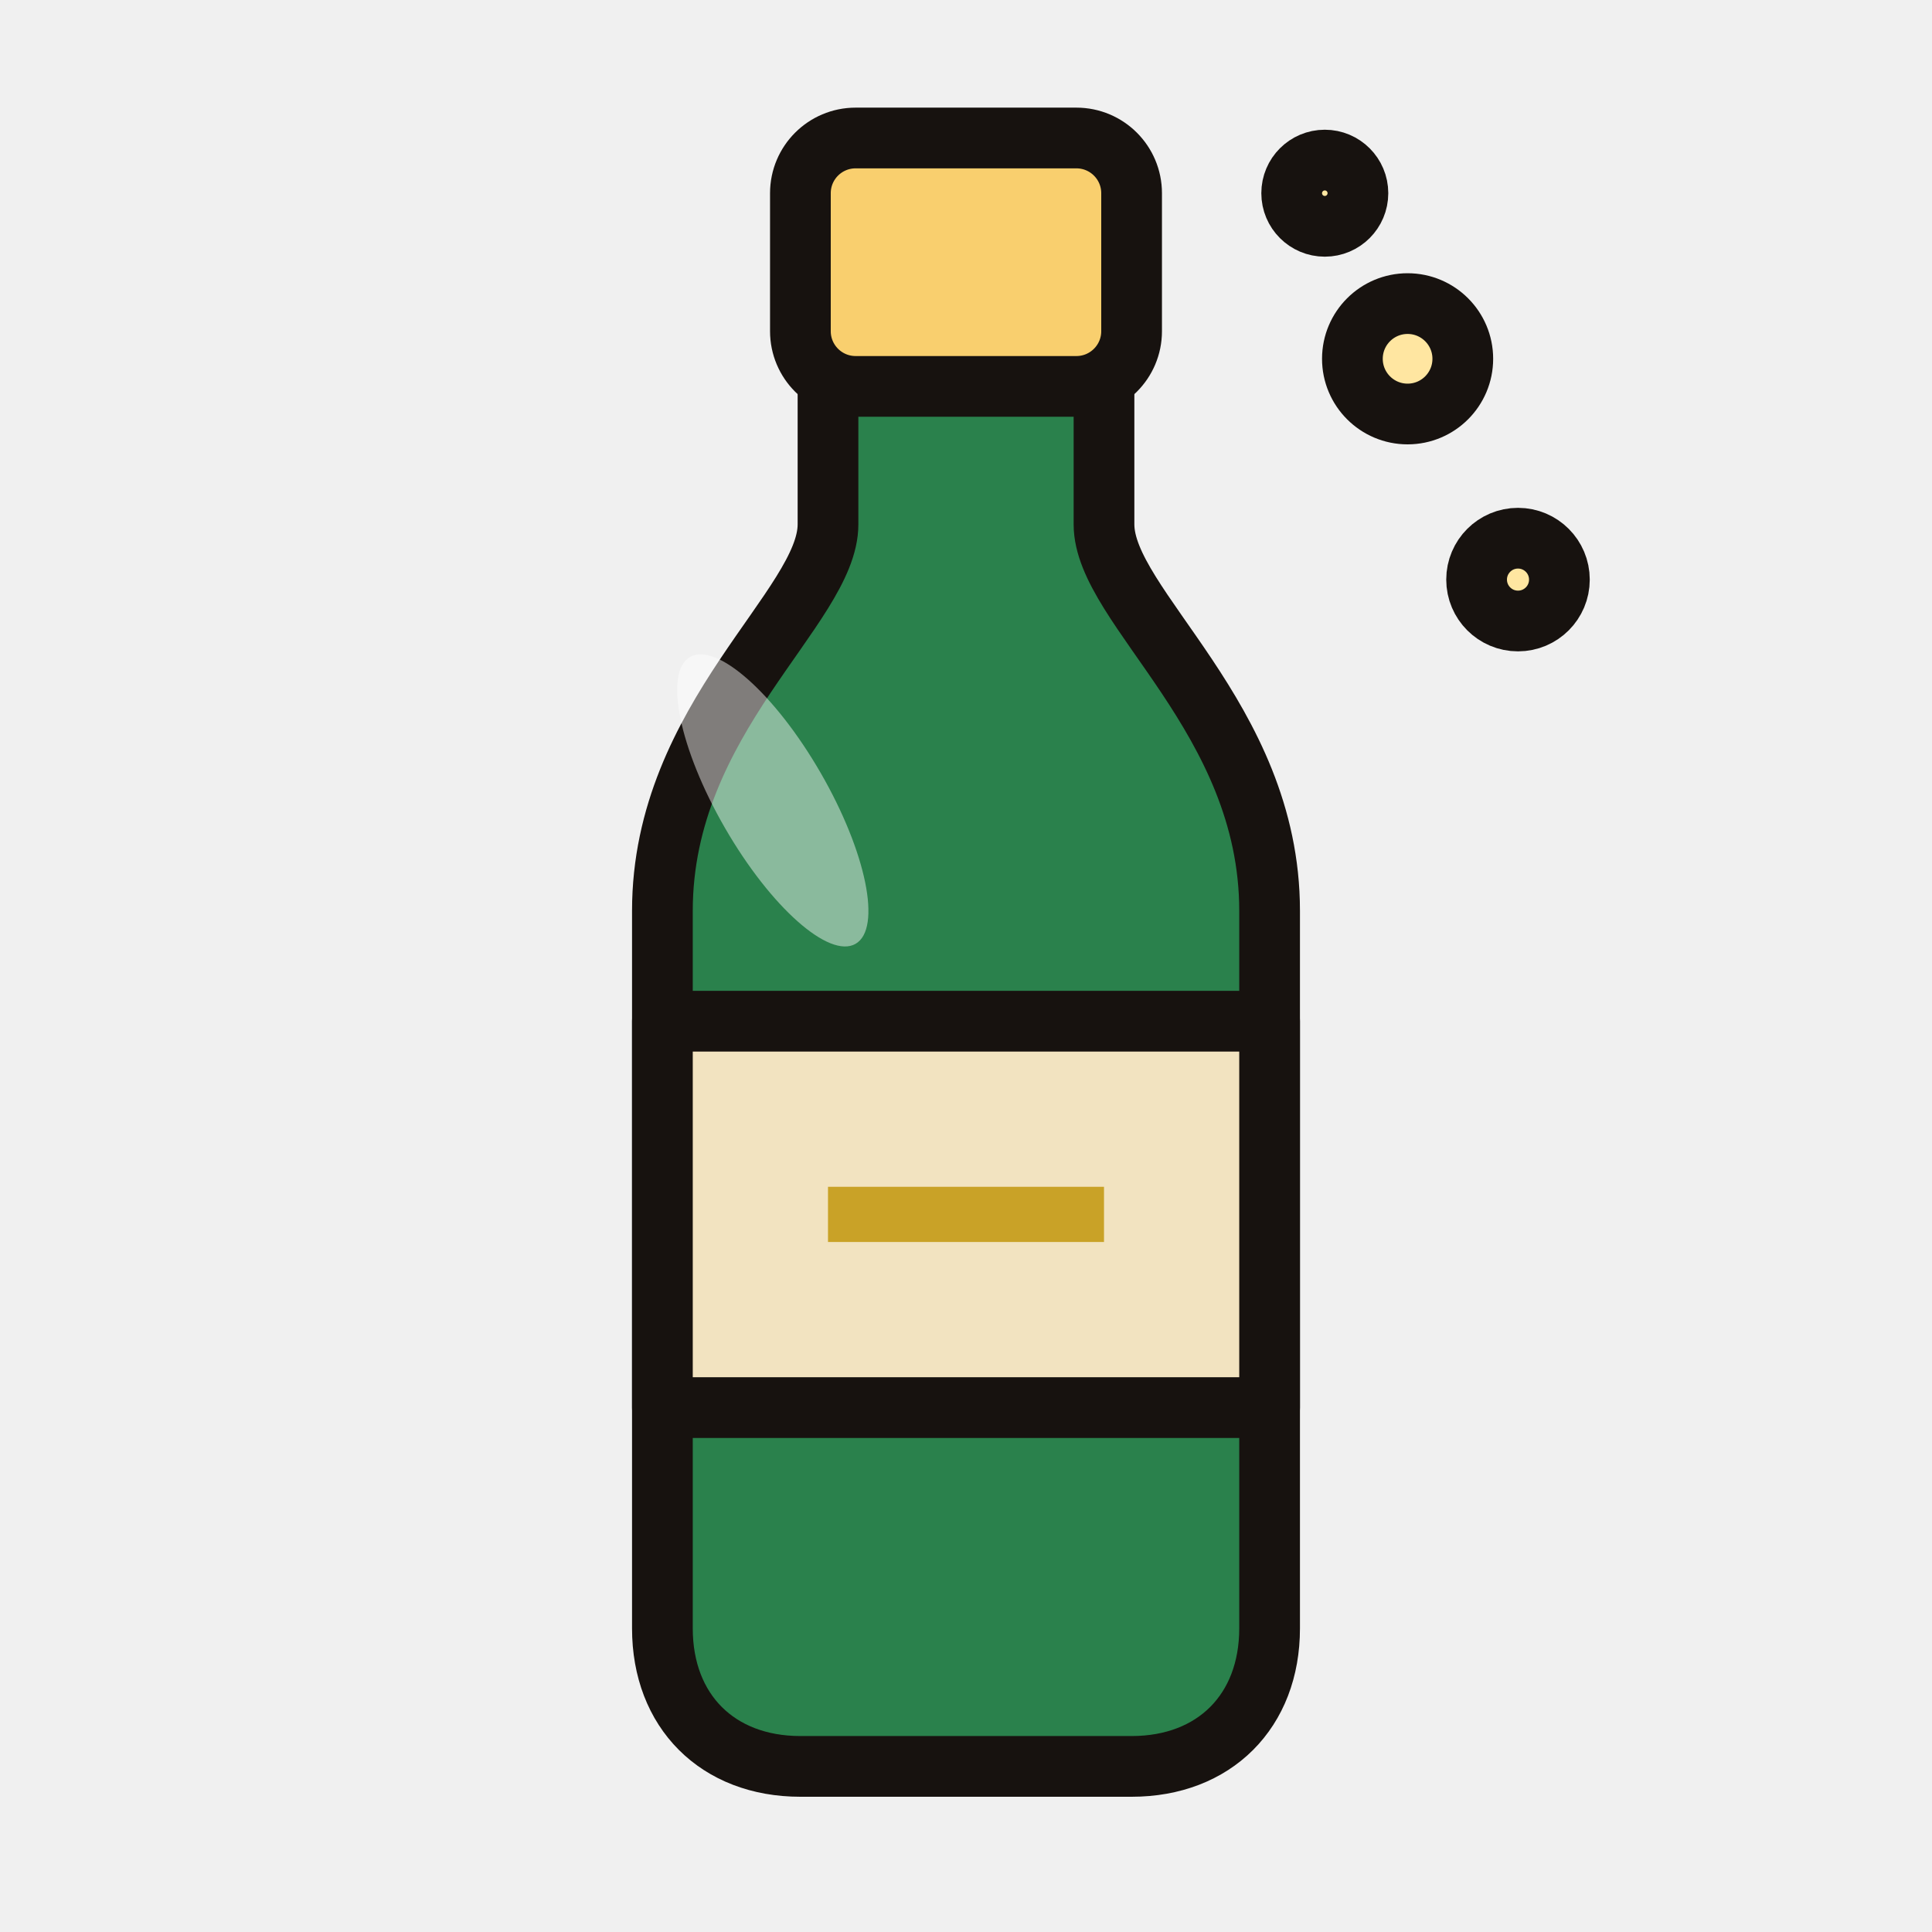
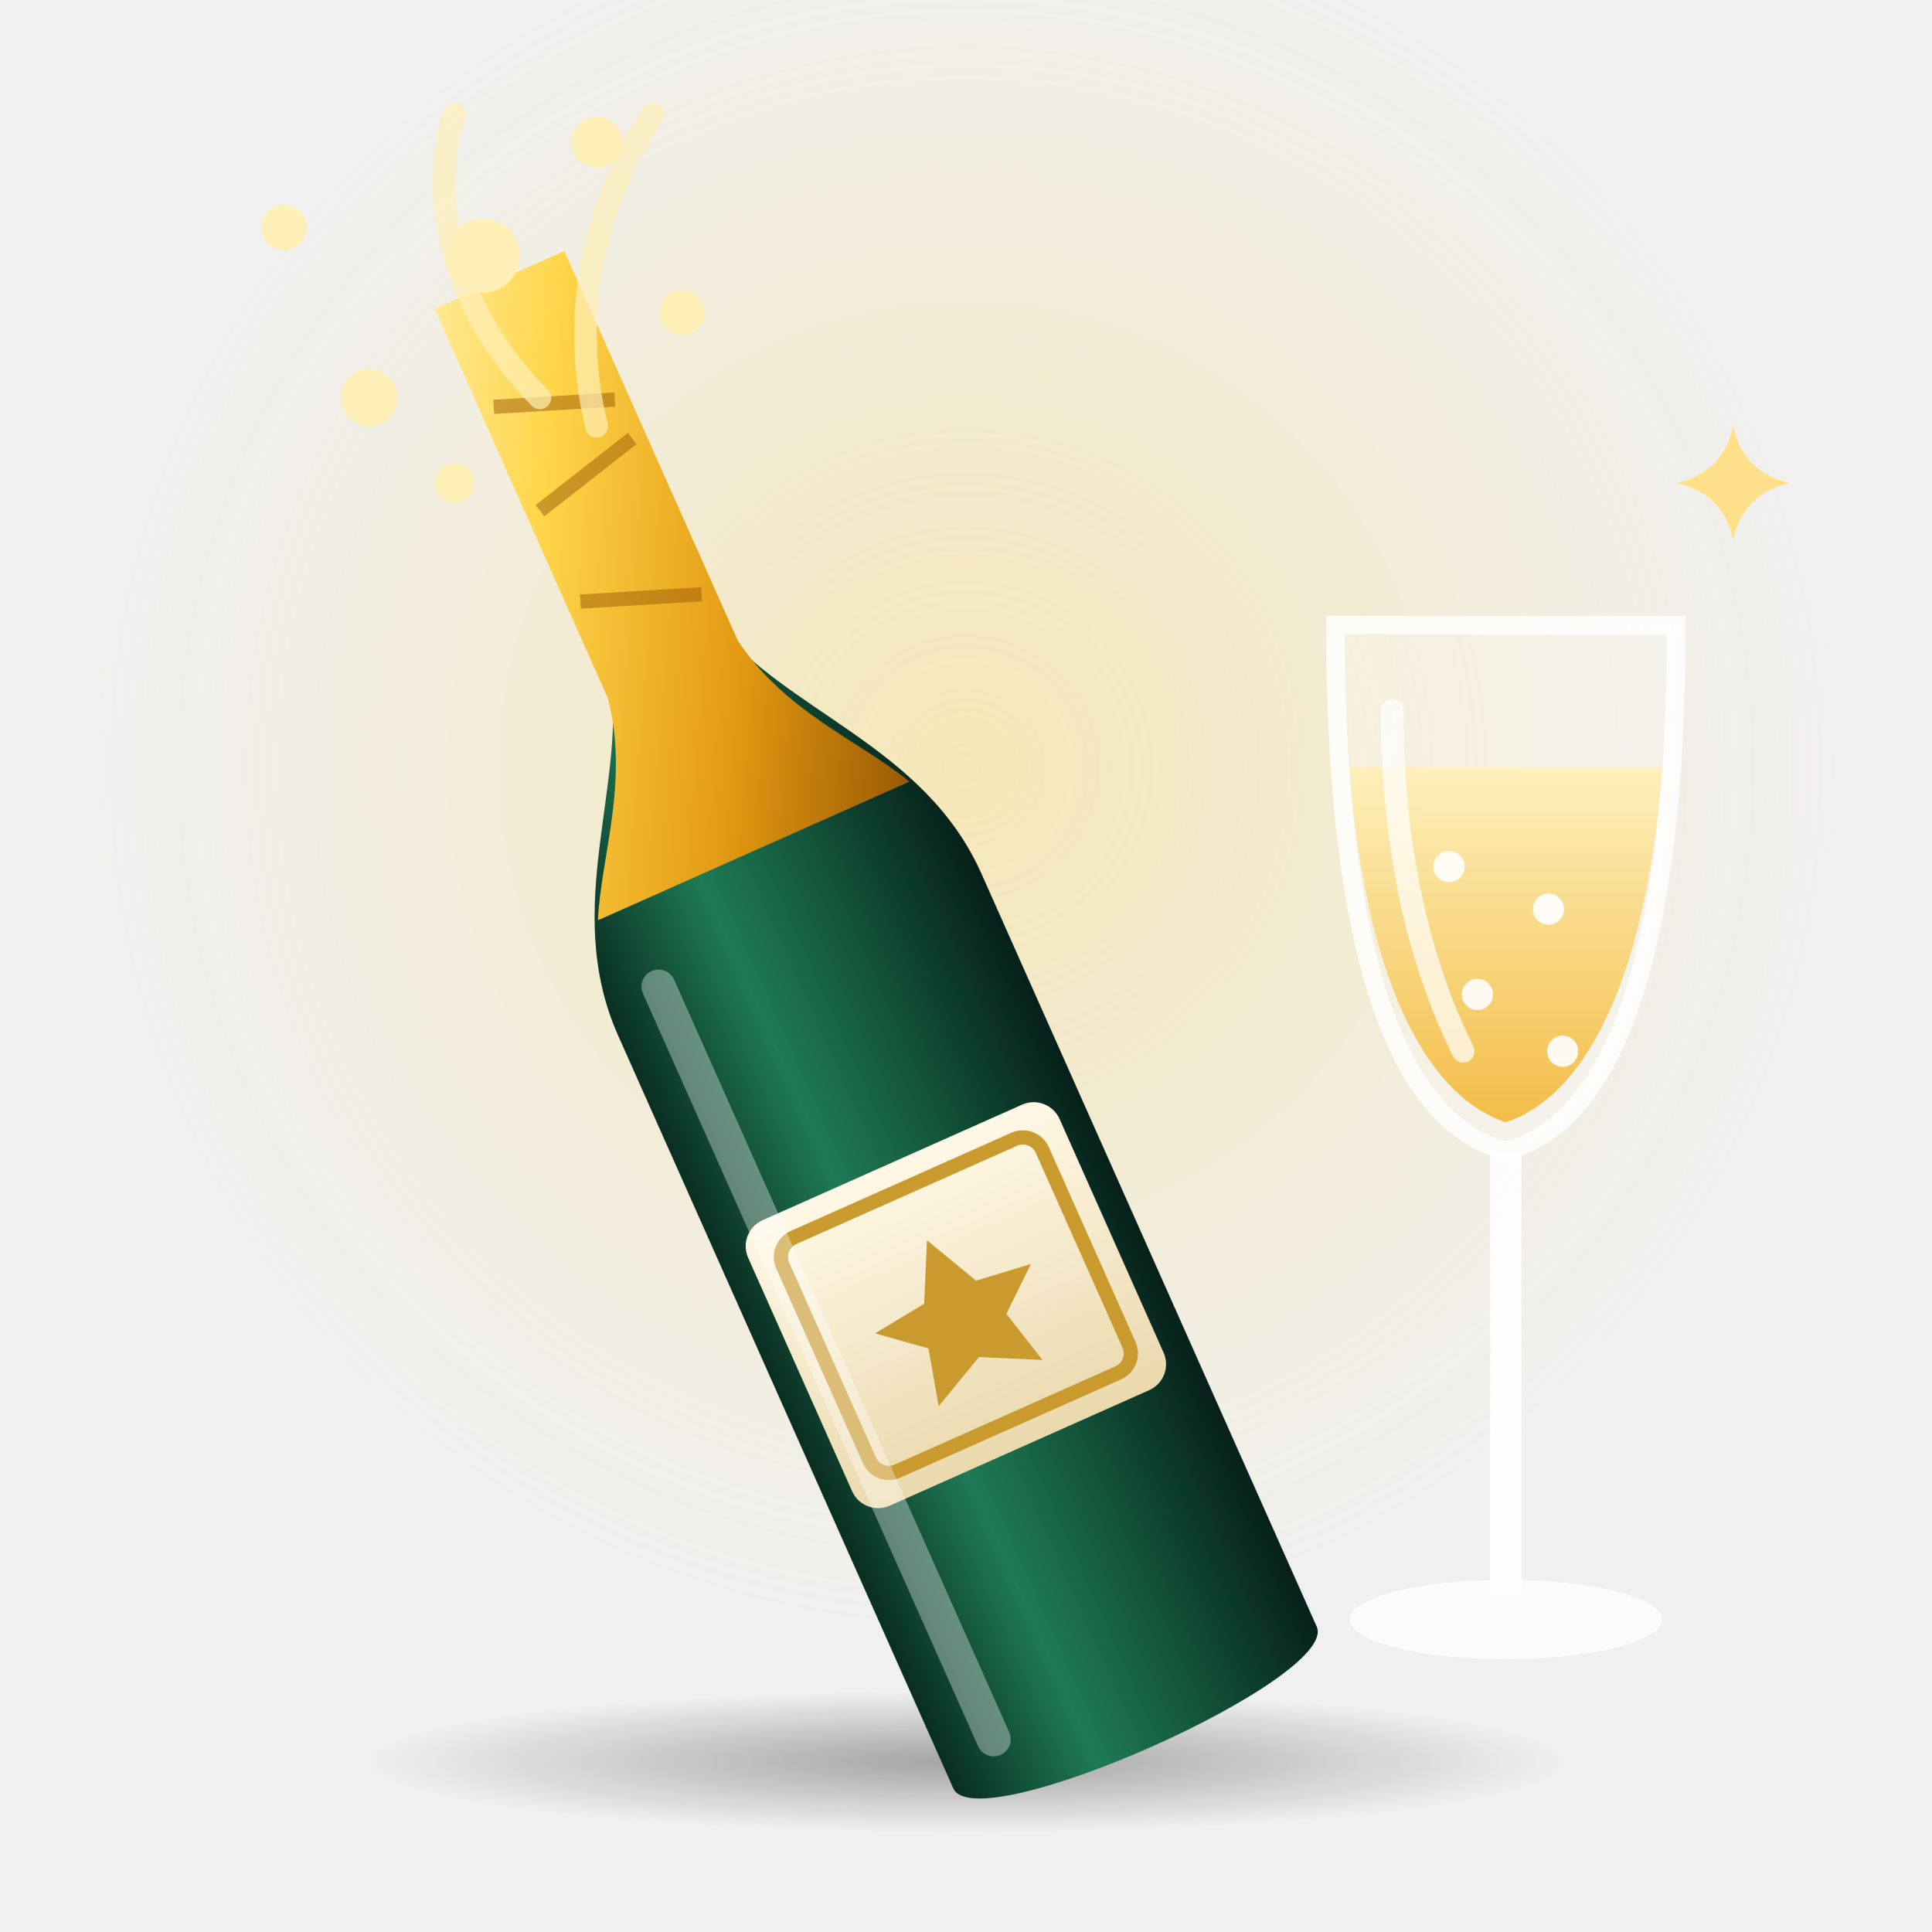
- <svg xmlns="http://www.w3.org/2000/svg" viewBox="-3 -3 70 70">
-   <path d="M27 4h10v12c0 3 6 7 6 14v26c0 3-2 5-5 5H26c-3 0-5-2-5-5V30c0-7 6-11 6-14z" fill="#2A814C" stroke="#17120F" stroke-width="2.2" stroke-linejoin="round" />
-   <rect x="26" y="2" width="12" height="9" rx="2" fill="#F9CF6E" stroke="#17120F" stroke-width="2.2" stroke-linejoin="round" />
-   <rect x="21" y="34" width="22" height="14" fill="#F2E3C0" stroke="#17120F" stroke-width="2.2" stroke-linejoin="round" />
-   <path d="M27 41h10" stroke="#C9A227" stroke-width="2" />
-   <circle cx="48" cy="10" r="2" fill="#FFE6A1" stroke="#17120F" stroke-width="2.2" stroke-linejoin="round" />
-   <circle cx="52" cy="18" r="1.5" fill="#FFE6A1" stroke="#17120F" stroke-width="2.2" stroke-linejoin="round" />
-   <circle cx="45" cy="4" r="1.2" fill="#FFE6A1" stroke="#17120F" stroke-width="2.2" stroke-linejoin="round" />
-   <ellipse cx="25" cy="26" rx="2" ry="6" fill="#fff" opacity=".45" transform="rotate(-30 25 26)" />
+ <svg xmlns="http://www.w3.org/2000/svg" viewBox="-4 -4 136 136">
+   <defs>
+     <linearGradient id="cp_b" x1="0" y1="0" x2="1" y2="0">
+       <stop offset="0" stop-color="#0A2E22" />
+       <stop offset="0.35" stop-color="#1F7A55" />
+       <stop offset="0.6" stop-color="#145A3E" />
+       <stop offset="1" stop-color="#06201A" />
+     </linearGradient>
+     <linearGradient id="cp_au" x1="0" y1="0" x2="1" y2="1">
+       <stop offset="0" stop-color="#FFF6C2" />
+       <stop offset="0.35" stop-color="#FFD54A" />
+       <stop offset="0.7" stop-color="#E39A12" />
+       <stop offset="1" stop-color="#9A5A04" />
+     </linearGradient>
+     <linearGradient id="cp_lb" x1="0" y1="0" x2="0" y2="1">
+       <stop offset="0" stop-color="#FFF8E6" />
+       <stop offset="1" stop-color="#EBD9AE" />
+     </linearGradient>
+     <linearGradient id="cp_w" x1="0" y1="0" x2="0" y2="1">
+       <stop offset="0" stop-color="#FFF0B8" />
+       <stop offset="1" stop-color="#F2B93B" />
+     </linearGradient>
+   </defs>
+   <defs>
+     <radialGradient id="cp_hal" cx="0.5" cy="0.5" r="0.5" fx="0.5" fy="0.5">
+       <stop offset="0" stop-color="#FFD54A" stop-opacity="0.35" />
+       <stop offset="0.6" stop-color="#FFD54A" stop-opacity="0.122" />
+       <stop offset="1" stop-color="#FFD54A" stop-opacity="0" />
+     </radialGradient>
+   </defs>
+   <circle cx="64" cy="50" r="62" fill="url(#cp_hal)" />
+   <defs>
+     <radialGradient id="cp_shd" cx="0.5" cy="0.5" r="0.5" fx="0.5" fy="0.5">
+       <stop offset="0" stop-color="#000" stop-opacity="0.32" />
+       <stop offset="1" stop-color="#000" stop-opacity="0" />
+     </radialGradient>
+   </defs>
+   <ellipse cx="64" cy="120" rx="42" ry="5" fill="url(#cp_shd)" />
+   <g transform="rotate(-24 58 76)">
+     <path d="M44 120V62C44 52 52 46 54 38V14H62V38C64 46 72 52 72 62V120C72 124 44 124 44 120Z" fill="url(#cp_b)" />
+     <path d="M53 10H63V40C64 46 68 50 70 54H46C48 50 52 46 53 40Z" fill="url(#cp_au)" />
+     <path d="M54 18l8 3M54 26l8-2M54 33l8 3" stroke="#9A5A04" stroke-opacity=".5" stroke-width="1" />
+     <rect x="46" y="78" width="24" height="22" rx="2" fill="url(#cp_lb)" />
+     <rect x="48" y="80" width="20" height="18" rx="1.5" fill="none" stroke="#C99A2E" stroke-width="1" />
+     <path d="M58 84l2 4 4 .5-3 2.5 1 4-4-2-4 2 1-4-3-2.5 4-.5z" fill="#C99A2E" />
+     <path d="M48 60V118" stroke="#fff" stroke-opacity=".35" stroke-width="2.4" stroke-linecap="round" />
+   </g>
+   <circle cx="30" cy="14" r="2.6" fill="#FFF0B8" />
+   <circle cx="22" cy="24" r="2" fill="#FFF0B8" />
+   <circle cx="38" cy="6" r="1.8" fill="#FFF0B8" />
+   <circle cx="16" cy="12" r="1.6" fill="#FFF0B8" />
+   <circle cx="28" cy="30" r="1.4" fill="#FFF0B8" />
+   <circle cx="44" cy="18" r="1.6" fill="#FFF0B8" />
+   <path d="M34 24C28 18 26 10 28 4M38 26C36 18 38 10 42 4" stroke="#FFF0B8" stroke-opacity=".7" stroke-width="1.6" fill="none" stroke-linecap="round" />
+   <path d="M90 40H114C114 62 110 75 102 77 94 75 90 62 90 40Z" fill="#fff" opacity=".22" />
+   <path d="M91 50H113C112 64 108 73 102 75 96 73 92 64 91 50Z" fill="url(#cp_w)" opacity=".92" />
+   <path d="M90 40H114C114 62 110 75 102 77 94 75 90 62 90 40Z" fill="none" stroke="#fff" stroke-opacity=".8" stroke-width="1.3" />
+   <path d="M102 77V108" stroke="#fff" stroke-opacity=".85" stroke-width="2.2" />
+   <ellipse cx="102" cy="110" rx="11" ry="2.8" fill="#fff" opacity=".7" />
+   <path d="M94 46C94 56 96 64 99 70" stroke="#fff" stroke-opacity=".7" stroke-width="1.6" fill="none" stroke-linecap="round" />
+   <circle cx="100" cy="66" r="1.1" fill="#fff" opacity=".9" />
+   <circle cx="105" cy="60" r="1.1" fill="#fff" opacity=".9" />
+   <circle cx="98" cy="57" r="1.1" fill="#fff" opacity=".9" />
+   <circle cx="106" cy="70" r="1.1" fill="#fff" opacity=".9" />
+   <path d="M118 26 Q118.72 29.28 122 30 Q118.72 30.72 118 34 Q117.28 30.72 114 30 Q117.28 29.28 118 26Z" fill="#FFE08A" opacity="1" />
</svg>
